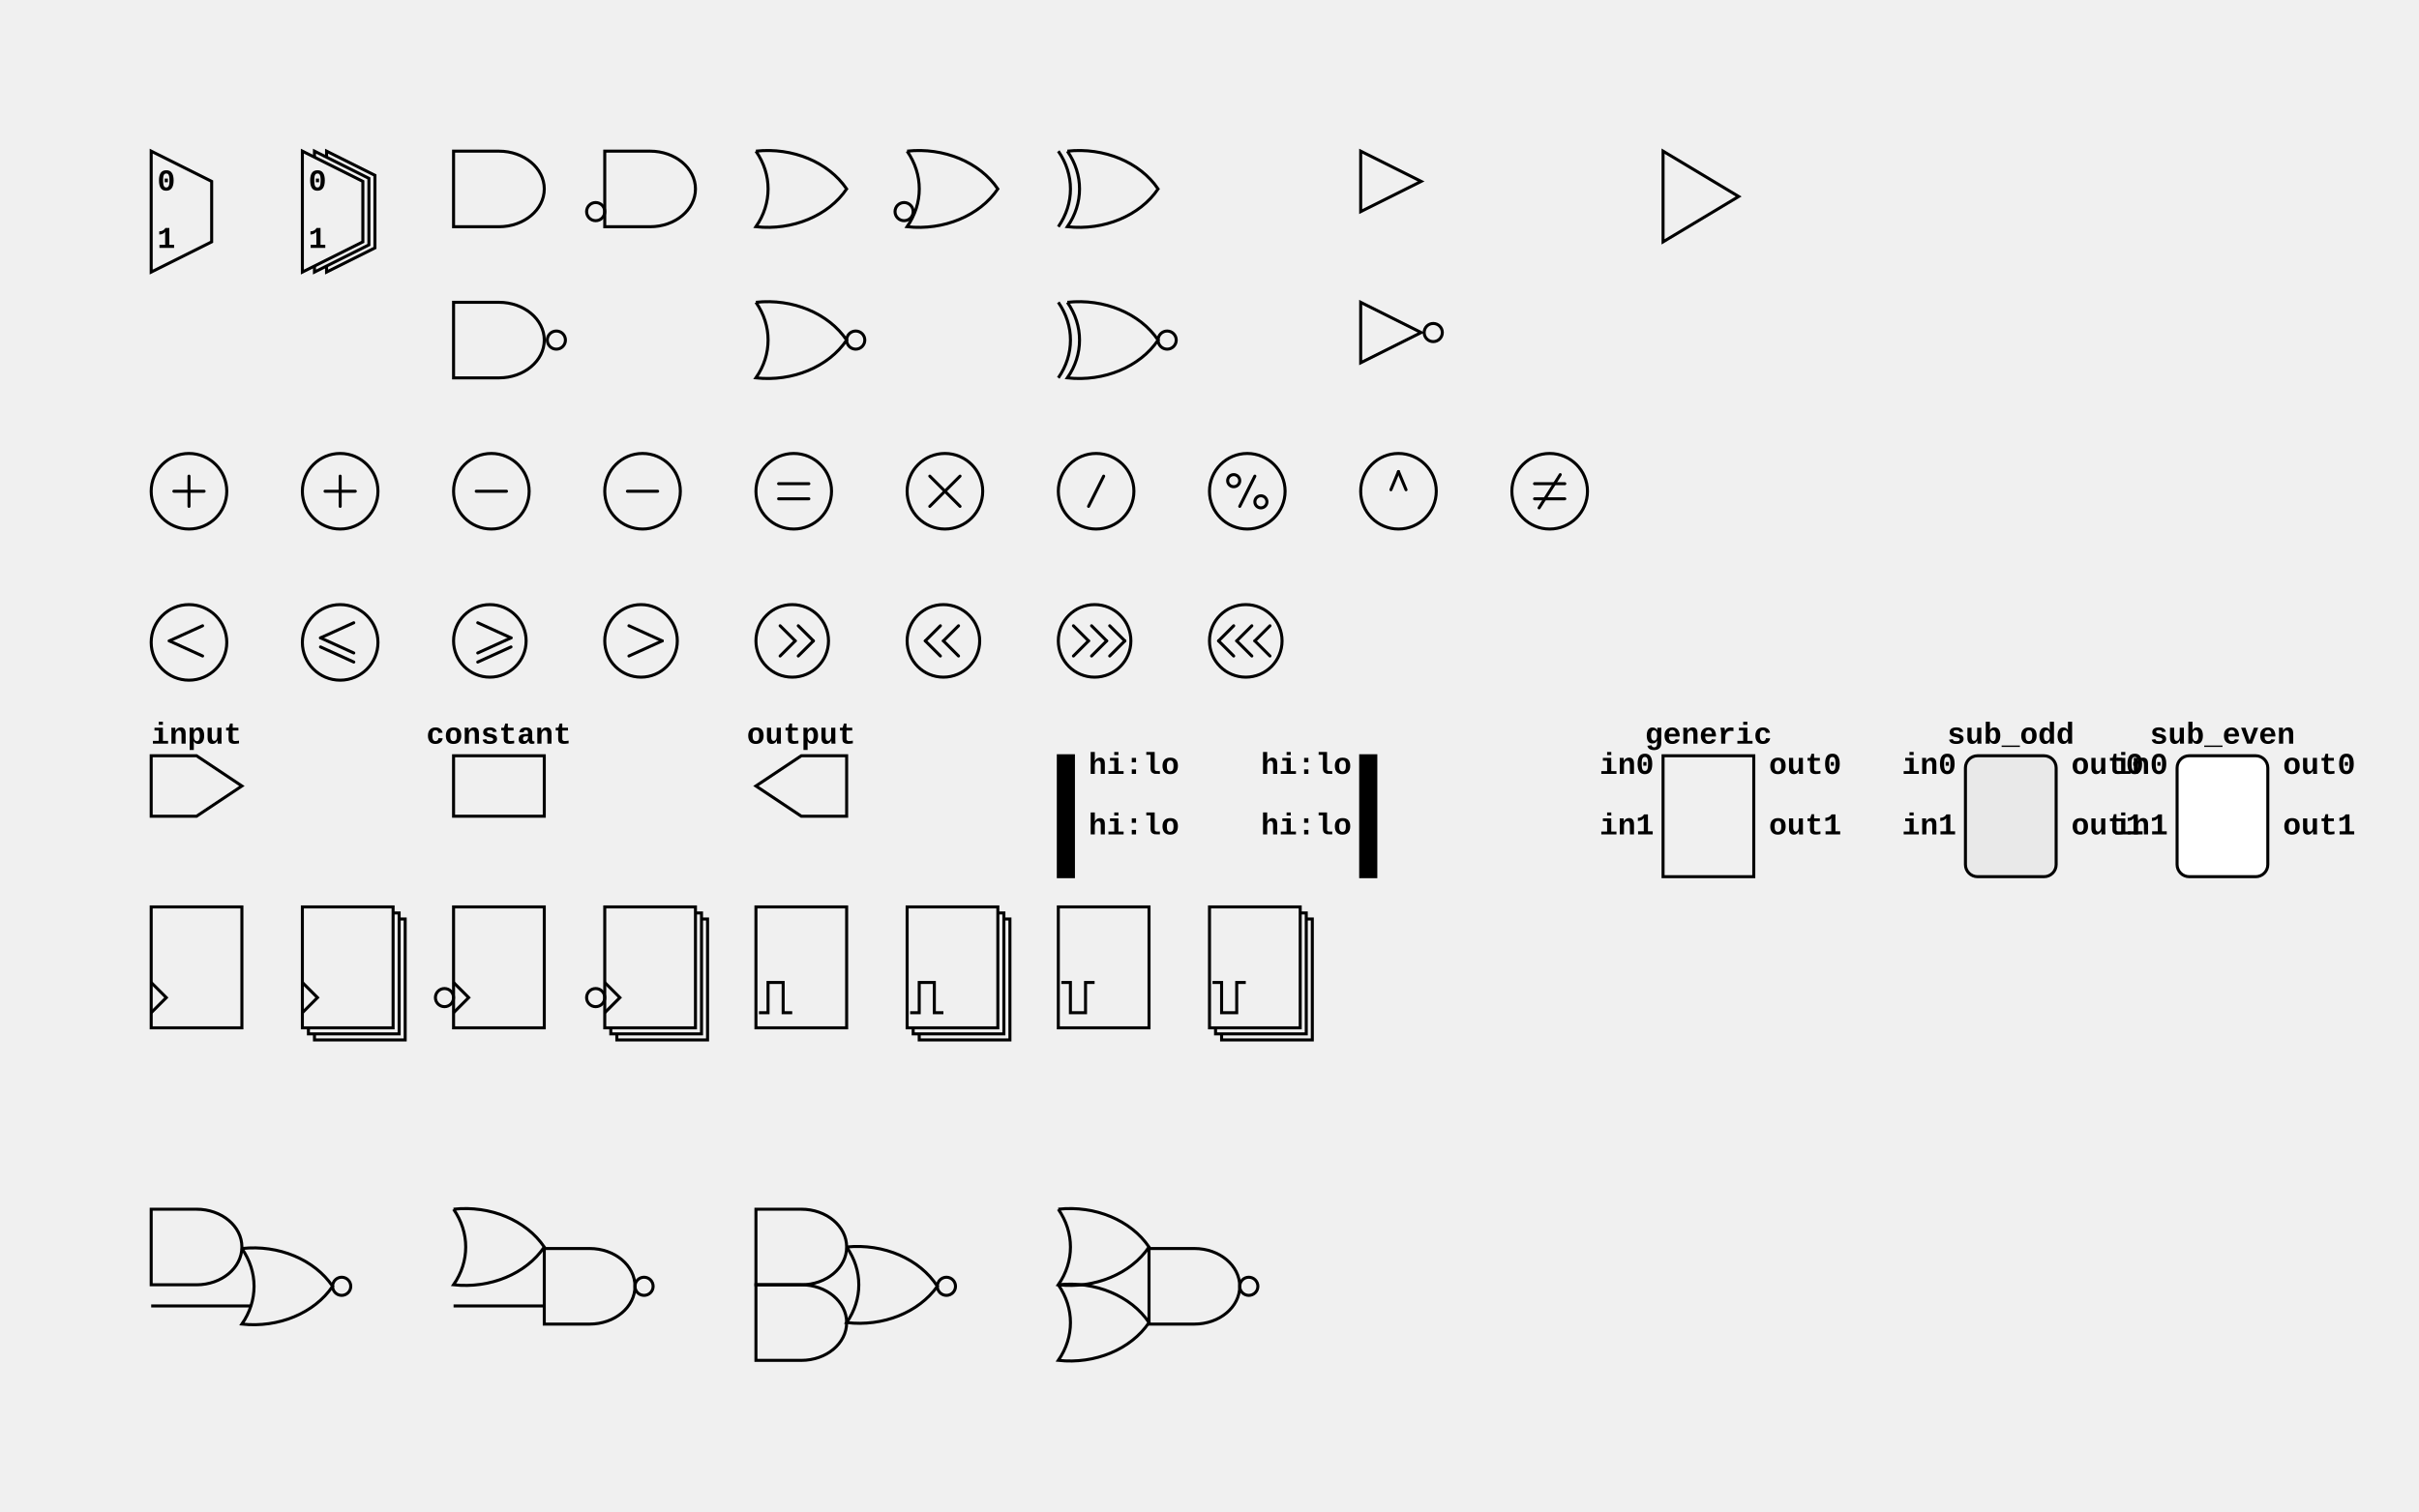
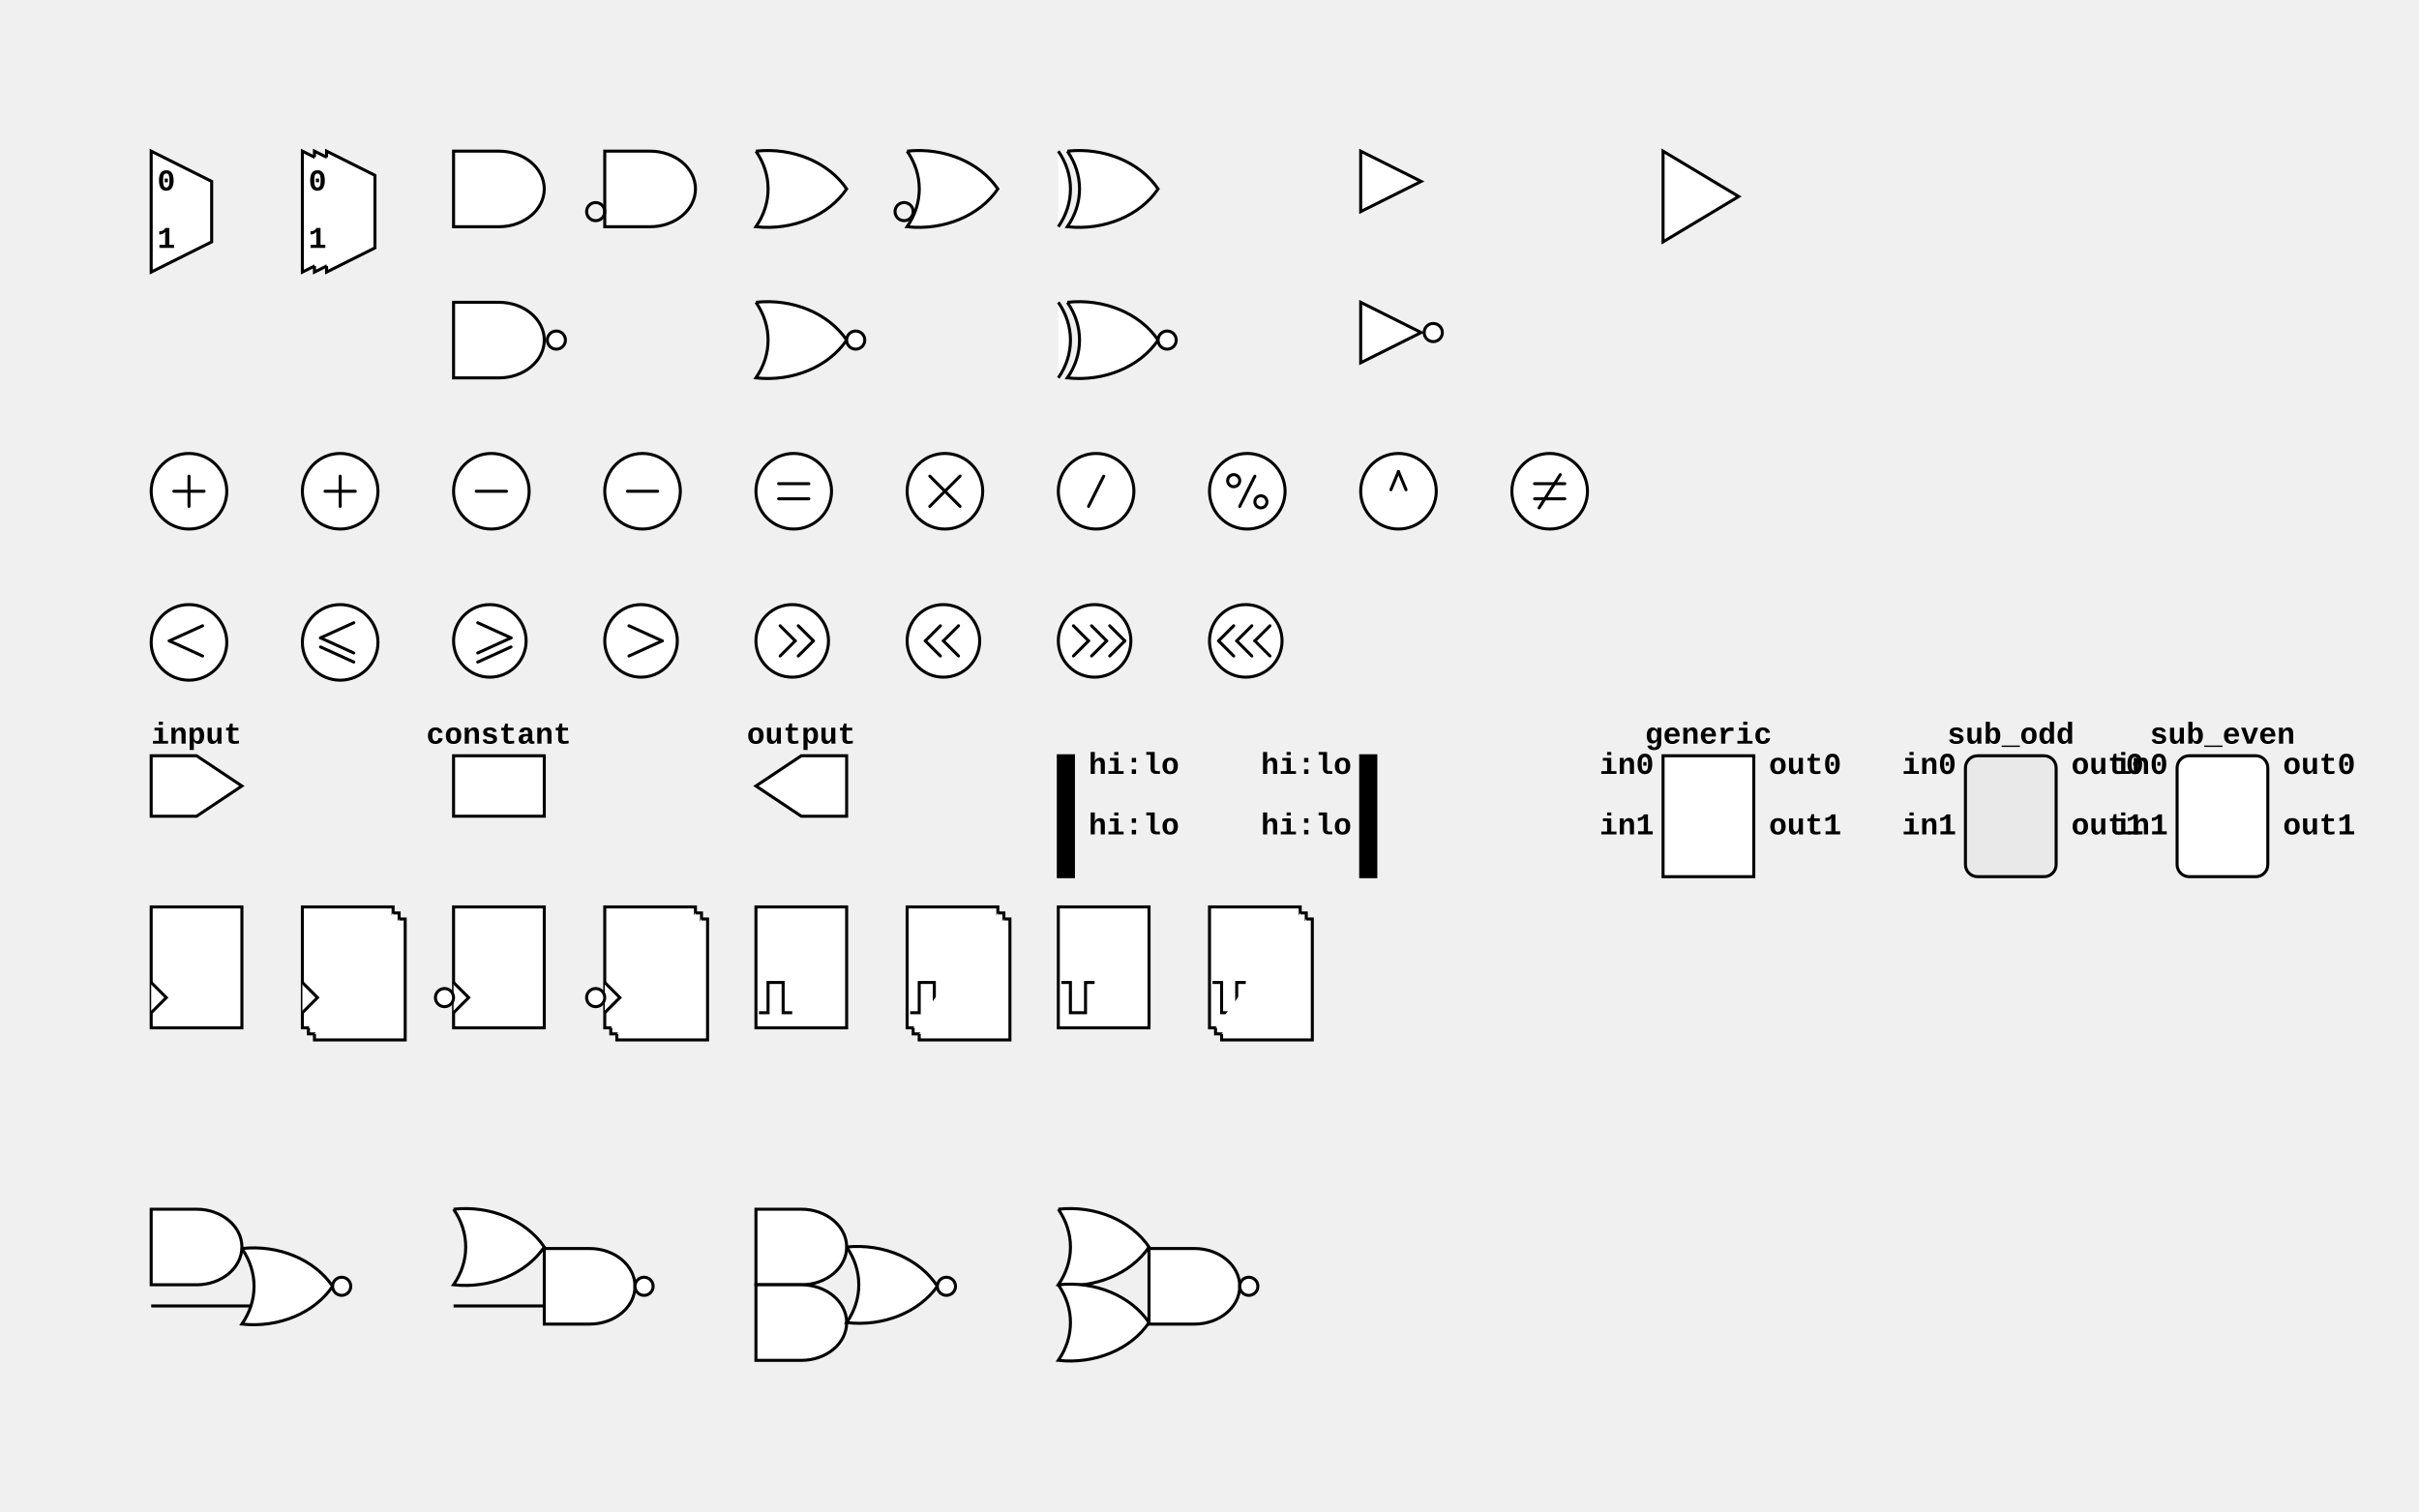
<svg xmlns="http://www.w3.org/2000/svg" xmlns:ns1="https://github.com/nturley/netlistsvg" width="800" height="500">
  <ns1:properties>
    <ns1:layoutEngine org.eclipse.elk.layered.spacing.nodeNodeBetweenLayers="35" org.eclipse.elk.spacing.nodeNode="35" org.eclipse.elk.layered.layering.strategy="LONGEST_PATH" />
    <ns1:low_priority_alias val="$dff" />
  </ns1:properties>
  <style>
svg {
  stroke:#000;
  fill:none;
}
text {
  fill:#000;
  stroke:none;
  font-size:10px;
  font-weight: bold;
  font-family: "Courier New", monospace;
}
line {
    stroke-linecap: round;
}
.nodelabel {
  text-anchor: middle;
}
.inputPortLabel {
  text-anchor: end;
}
.splitjoinBody {
  fill:#000;
}
</style>
  <g ns1:type="mux" transform="translate(50, 50)" ns1:width="20" ns1:height="40">
    <ns1:alias val="$pmux" />
    <ns1:alias val="$mux" />
    <ns1:alias val="$_MUX_" />
-     <path d="M0,0 L20,10 L20,30 L0,40 Z" class="$cell_id" />
+     <path d="M0,0 L20,10 L20,30 L0,40 Z" fill="#ffffff" class="$cell_id" />
    <text x="5" y="32" class="nodelabel $cell_id" ns1:attribute="">1</text>
    <text x="5" y="13" class="nodelabel $cell_id" ns1:attribute="">0</text>
    <g ns1:x="0" ns1:y="10" ns1:pid="A" />
    <g ns1:x="0" ns1:y="30" ns1:pid="B" />
    <g ns1:x="10" ns1:y="35" ns1:pid="S" />
    <g ns1:x="20" ns1:y="20" ns1:pid="Y" />
  </g>
  <g ns1:type="mux-bus" transform="translate(100, 50)" ns1:width="24" ns1:height="40">
    <ns1:alias val="$pmux-bus" />
    <ns1:alias val="$mux-bus" />
    <ns1:alias val="$_MUX_-bus" />
-     <path d="M0,0 L20,10 L20,30 L0,40 Z" class="$cell_id" />
-     <path d="M4,2 L4,0 L22,9 L22,31 L4,40 L4,38" class="$cell_id" />
-     <path d="M8,2 L8,0 L24,8 L24,32 L8,40 L8,38" class="$cell_id" />
+     <path d="M0,0 L20,10 L20,30 L0,40 Z" fill="#ffffff" class="$cell_id" />
+     <path d="M4,2 L4,0 L22,9 L22,31 L4,40 L4,38" fill="#ffffff" class="$cell_id" />
+     <path d="M8,2 L8,0 L24,8 L24,32 L8,40 L8,38" fill="#ffffff" class="$cell_id" />
    <text x="5" y="32" class="nodelabel $cell_id" ns1:attribute="">1</text>
    <text x="5" y="13" class="nodelabel $cell_id" ns1:attribute="">0</text>
    <g ns1:x="-1" ns1:y="10" ns1:pid="A" />
    <g ns1:x="-1" ns1:y="30" ns1:pid="B" />
    <g ns1:x="12" ns1:y="38" ns1:pid="S" />
    <g ns1:x="24.5" ns1:y="20" ns1:pid="Y" />
  </g>
  <g ns1:type="and" transform="translate(150,50)" ns1:width="30" ns1:height="25">
    <ns1:alias val="$and" />
    <ns1:alias val="$logic_and" />
    <ns1:alias val="$_AND_" />
    <ns1:alias val="$reduce_and" />
-     <path d="M0,0 L0,25 L15,25 A15 12.5 0 0 0 15,0 Z" class="$cell_id" />
+     <path d="M0,0 L0,25 L15,25 A15 12.5 0 0 0 15,0 Z" fill="#ffffff" class="$cell_id" />
    <g ns1:x="0" ns1:y="5" ns1:pid="A" />
    <g ns1:x="0" ns1:y="20" ns1:pid="B" />
    <g ns1:x="30" ns1:y="12.5" ns1:pid="Y" />
  </g>
  <g ns1:type="nand" transform="translate(150,100)" ns1:width="30" ns1:height="25">
    <ns1:alias val="$nand" />
    <ns1:alias val="$logic_nand" />
    <ns1:alias val="$_NAND_" />
-     <path d="M0,0 L0,25 L15,25 A15 12.5 0 0 0 15,0 Z" class="$cell_id" />
-     <circle cx="34" cy="12.5" r="3" class="$cell_id" />
+     <path d="M0,0 L0,25 L15,25 A15 12.5 0 0 0 15,0 Z" fill="#ffffff" class="$cell_id" />
+     <circle cx="34" cy="12.5" r="3" fill="#ffffff" class="$cell_id" />
    <g ns1:x="0" ns1:y="5" ns1:pid="A" />
    <g ns1:x="0" ns1:y="20" ns1:pid="B" />
    <g ns1:x="36" ns1:y="12.5" ns1:pid="Y" />
  </g>
  <g ns1:type="andnot" transform="translate(200,50)" ns1:width="30" ns1:height="25">
    <ns1:alias val="$_ANDNOT_" />
-     <path d="M0,0 L0,25 L15,25 A15 12.5 0 0 0 15,0 Z" class="$cell_id" />
+     <path d="M0,0 L0,25 L15,25 A15 12.5 0 0 0 15,0 Z" fill="#ffffff" class="$cell_id" />
    <circle cx="-3" cy="20" r="3" />
    <g ns1:x="0" ns1:y="5" ns1:pid="A" />
    <g ns1:x="-6" ns1:y="20" ns1:pid="B" />
    <g ns1:x="30" ns1:y="12.5" ns1:pid="Y" />
  </g>
  <g ns1:type="or" transform="translate(250,50)" ns1:width="30" ns1:height="25">
    <ns1:alias val="$or" />
    <ns1:alias val="$logic_or" />
    <ns1:alias val="$_OR_" />
    <ns1:alias val="$reduce_or" />
    <ns1:alias val="$reduce_bool" />
-     <path d="M0,0 A30 25 0 0 1 0,25 A30 25 0 0 0 30,12.5 A30 25 0 0 0 0,0" class="$cell_id" />
+     <path d="M0,0 A30 25 0 0 1 0,25 A30 25 0 0 0 30,12.5 A30 25 0 0 0 0,0" fill="#ffffff" class="$cell_id" />
    <g ns1:x="2" ns1:y="5" ns1:pid="A" />
    <g ns1:x="2" ns1:y="20" ns1:pid="B" />
    <g ns1:x="30" ns1:y="12.5" ns1:pid="Y" />
  </g>
  <g ns1:type="reduce_nor" transform="translate(250, 100)" ns1:width="33" ns1:height="25">
    <ns1:alias val="$nor" />
    <ns1:alias val="$reduce_nor" />
    <ns1:alias val="$_NOR_" />
    <ns1:alias val="$_ORNOT_" />
-     <path d="M0,0 A30 25 0 0 1 0,25 A30 25 0 0 0 30,12.5 A30 25 0 0 0 0,0" class="$cell_id" />
-     <circle cx="33" cy="12.5" r="3" class="$cell_id" />
+     <path d="M0,0 A30 25 0 0 1 0,25 A30 25 0 0 0 30,12.5 A30 25 0 0 0 0,0" fill="#ffffff" class="$cell_id" />
+     <circle cx="33" cy="12.5" r="3" fill="#ffffff" class="$cell_id" />
    <g ns1:x="2" ns1:y="5" ns1:pid="A" />
    <g ns1:x="2" ns1:y="20" ns1:pid="B" />
    <g ns1:x="36" ns1:y="12.5" ns1:pid="Y" />
  </g>
  <g ns1:type="ornot" transform="translate(300,50)" ns1:width="30" ns1:height="25">
    <ns1:alias val="$_ORNOT_" />
-     <path d="M0,0 A30 25 0 0 1 0,25 A30 25 0 0 0 30,12.5 A30 25 0 0 0 0,0" class="$cell_id" />
+     <path d="M0,0 A30 25 0 0 1 0,25 A30 25 0 0 0 30,12.5 A30 25 0 0 0 0,0" fill="#ffffff" class="$cell_id" />
    <circle cx="-1" cy="20" r="3" />
    <g ns1:x="2" ns1:y="5" ns1:pid="A" />
    <g ns1:x="-4" ns1:y="20" ns1:pid="B" />
    <g ns1:x="30" ns1:y="12.5" ns1:pid="Y" />
  </g>
  <g ns1:type="reduce_xor" transform="translate(350, 50)" ns1:width="33" ns1:height="25">
    <ns1:alias val="$xor" />
    <ns1:alias val="$reduce_xor" />
    <ns1:alias val="$_XOR_" />
-     <path d="M3,0 A30 25 0 0 1 3,25 A30 25 0 0 0 33,12.5 A30 25 0 0 0 3,0" class="$cell_id" />
-     <path d="M0,0 A30 25 0 0 1 0,25" class="$cell_id" />
+     <path d="M3,0 A30 25 0 0 1 3,25 A30 25 0 0 0 33,12.5 A30 25 0 0 0 3,0" fill="#ffffff" class="$cell_id" />
+     <path d="M0,0 A30 25 0 0 1 0,25" fill="#ffffff" class="$cell_id" />
    <g ns1:x="2" ns1:y="5" ns1:pid="A" />
    <g ns1:x="2" ns1:y="20" ns1:pid="B" />
    <g ns1:x="33" ns1:y="12.5" ns1:pid="Y" />
  </g>
  <g ns1:type="reduce_nxor" transform="translate(350, 100)" ns1:width="33" ns1:height="25">
    <ns1:alias val="$xnor" />
    <ns1:alias val="$reduce_xnor" />
    <ns1:alias val="$_XNOR_" />
-     <path d="M3,0 A30 25 0 0 1 3,25 A30 25 0 0 0 33,12.5 A30 25 0 0 0 3,0" class="$cell_id" />
-     <path d="M0,0 A30 25 0 0 1 0,25" class="$cell_id" />
-     <circle cx="36" cy="12.5" r="3" class="$cell_id" />
+     <path d="M3,0 A30 25 0 0 1 3,25 A30 25 0 0 0 33,12.5 A30 25 0 0 0 3,0" fill="#ffffff" class="$cell_id" />
+     <path d="M0,0 A30 25 0 0 1 0,25" fill="#ffffff" class="$cell_id" />
+     <circle cx="36" cy="12.5" r="3" fill="#ffffff" class="$cell_id" />
    <g ns1:x="2" ns1:y="5" ns1:pid="A" />
    <g ns1:x="2" ns1:y="20" ns1:pid="B" />
    <g ns1:x="38" ns1:y="12.5" ns1:pid="Y" />
  </g>
  <g ns1:type="tribuf" transform="translate(550, 50)" ns1:width="15" ns1:height="30">
    <ns1:alias val="$tribuf" />
    <ns1:alias val="$_TRIBUF_" />
    <ns1:alias val="tribuf-bus" />
    <ns1:alias val="$tribuf-bus" />
    <ns1:alias val="$_TRIBUF_-bus" />
-     <path d="M0,0 L25,15 L0,30 Z" class="$cell_id" />
+     <path d="M0,0 L25,15 L0,30 Z" fill="#ffffff" class="$cell_id" />
    <g ns1:x="0" ns1:y="15" ns1:pid="A" />
    <g ns1:x="11" ns1:y="6" ns1:pid="EN" />
    <g ns1:x="25" ns1:y="15" ns1:pid="Y" />
  </g>
  <g ns1:type="not" transform="translate(450,100)" ns1:width="30" ns1:height="20">
    <ns1:alias val="$_NOT_" />
    <ns1:alias val="$not" />
    <ns1:alias val="$logic_not" />
-     <path d="M0,0 L0,20 L20,10 Z" class="$cell_id" />
-     <circle cx="24" cy="10" r="3" class="$cell_id" />
+     <path d="M0,0 L0,20 L20,10 Z" fill="#ffffff" class="$cell_id" />
+     <circle cx="24" cy="10" r="3" fill="#ffffff" class="$cell_id" />
    <g ns1:x="-1" ns1:y="10" ns1:pid="A" />
    <g ns1:x="27" ns1:y="10" ns1:pid="Y" />
  </g>
  <g ns1:type="buf" transform="translate(450,50)" ns1:width="30" ns1:height="20">
    <ns1:alias val="$_BUF_" />
-     <path d="M0,0 L0,20 L20,10 Z" class="$cell_id" />
+     <path d="M0,0 L0,20 L20,10 Z" fill="#ffffff" class="$cell_id" />
    <g ns1:x="0" ns1:y="10" ns1:pid="A" />
    <g ns1:x="20" ns1:y="10" ns1:pid="Y" />
  </g>
  <g ns1:type="add" transform="translate(50, 150)" ns1:width="25" ns1:height="25">
    <ns1:alias val="$add" />
-     <circle r="12.5" cx="12.5" cy="12.5" class="$cell_id" />
-     <line x1="7.5" x2="17.5" y1="12.5" y2="12.5" class="$cell_id" />
-     <line x1="12.5" x2="12.5" y1="7.5" y2="17.5" class="$cell_id" />
+     <circle r="12.5" cx="12.5" cy="12.5" fill="#ffffff" class="$cell_id" />
+     <line x1="7.5" x2="17.5" y1="12.5" y2="12.5" fill="#ffffff" class="$cell_id" />
+     <line x1="12.5" x2="12.5" y1="7.5" y2="17.5" fill="#ffffff" class="$cell_id" />
    <g ns1:x="2" ns1:y="5" ns1:pid="A" />
    <g ns1:x="2" ns1:y="20" ns1:pid="B" />
    <g ns1:x="26" ns1:y="12.5" ns1:pid="Y" />
  </g>
  <g ns1:type="pos" transform="translate(100, 150)" ns1:width="25" ns1:height="25">
    <ns1:alias val="$pos" />
-     <circle r="12.5" cx="12.5" cy="12.5" class="$cell_id" />
-     <line x1="7.5" x2="17.5" y1="12.5" y2="12.5" class="$cell_id" />
-     <line x1="12.5" x2="12.5" y1="7.5" y2="17.5" class="$cell_id" />
+     <circle r="12.5" cx="12.5" cy="12.5" fill="#ffffff" class="$cell_id" />
+     <line x1="7.5" x2="17.5" y1="12.5" y2="12.5" fill="#ffffff" class="$cell_id" />
+     <line x1="12.5" x2="12.5" y1="7.5" y2="17.5" fill="#ffffff" class="$cell_id" />
    <g ns1:x="-1" ns1:y="12.5" ns1:pid="A" />
    <g ns1:x="26" ns1:y="12.5" ns1:pid="Y" />
  </g>
  <g ns1:type="sub" transform="translate(150,150)" ns1:width="25" ns1:height="25">
    <ns1:alias val="$sub" />
-     <circle r="12.5" cx="12.5" cy="12.5" class="$cell_id" />
-     <line x1="7.5" x2="17.5" y1="12.5" y2="12.5" class="$cell_id" />
+     <circle r="12.5" cx="12.5" cy="12.5" fill="#ffffff" class="$cell_id" />
+     <line x1="7.5" x2="17.5" y1="12.5" y2="12.5" fill="#ffffff" class="$cell_id" />
    <g ns1:x="2" ns1:y="5" ns1:pid="A" />
    <g ns1:x="2" ns1:y="20" ns1:pid="B" />
    <g ns1:x="25" ns1:y="12.5" ns1:pid="Y" />
  </g>
  <g ns1:type="neg" transform="translate(200,150)" ns1:width="25" ns1:height="25">
    <ns1:alias val="$neg" />
-     <circle r="12.5" cx="12.5" cy="12.5" class="$cell_id" />
-     <line x1="7.5" x2="17.5" y1="12.5" y2="12.5" class="$cell_id" />
+     <circle r="12.5" cx="12.5" cy="12.5" fill="#ffffff" class="$cell_id" />
+     <line x1="7.5" x2="17.5" y1="12.5" y2="12.5" fill="#ffffff" class="$cell_id" />
    <g ns1:x="0" ns1:y="12.5" ns1:pid="A" />
    <g ns1:x="25" ns1:y="12.5" ns1:pid="Y" />
  </g>
  <g ns1:type="eq" transform="translate(250,150)" ns1:width="25" ns1:height="25">
    <ns1:alias val="$eq" />
    <ns1:alias val="$eqx" />
-     <circle r="12.5" cx="12.5" cy="12.5" class="$cell_id" />
-     <line x1="7.5" x2="17.5" y1="10" y2="10" class="$cell_id" />
-     <line x1="7.5" x2="17.5" y1="15" y2="15" class="$cell_id" />
+     <circle r="12.5" cx="12.5" cy="12.5" fill="#ffffff" class="$cell_id" />
+     <line x1="7.5" x2="17.5" y1="10" y2="10" fill="#ffffff" class="$cell_id" />
+     <line x1="7.5" x2="17.5" y1="15" y2="15" fill="#ffffff" class="$cell_id" />
    <g ns1:x="2" ns1:y="5" ns1:pid="A" />
    <g ns1:x="2" ns1:y="20" ns1:pid="B" />
    <g ns1:x="25" ns1:y="12.5" ns1:pid="Y" />
  </g>
  <g ns1:type="mul" transform="translate(300, 150)" ns1:width="25" ns1:height="25">
    <ns1:alias val="$mul" />
-     <circle r="12.5" cx="12.5" cy="12.5" class="$cell_id" />
-     <line x1="7.5" x2="17.5" y1="7.5" y2="17.5" class="$cell_id" />
-     <line x1="17.5" x2="7.5" y1="7.5" y2="17.5" class="$cell_id" />
+     <circle r="12.5" cx="12.5" cy="12.5" fill="#ffffff" class="$cell_id" />
+     <line x1="7.5" x2="17.5" y1="7.5" y2="17.5" fill="#ffffff" class="$cell_id" />
+     <line x1="17.5" x2="7.5" y1="7.5" y2="17.5" fill="#ffffff" class="$cell_id" />
    <g ns1:x="2" ns1:y="5" ns1:pid="A" />
    <g ns1:x="2" ns1:y="20" ns1:pid="B" />
    <g ns1:x="26" ns1:y="12.5" ns1:pid="Y" />
  </g>
  <g ns1:type="div" transform="translate(350, 150)" ns1:width="25" ns1:height="25">
    <ns1:alias val="$div" />
-     <circle r="12.5" cx="12.5" cy="12.5" class="$cell_id" />
-     <line x1="15" x2="10" y1="7.5" y2="17.5" class="$cell_id" />
+     <circle r="12.5" cx="12.5" cy="12.5" fill="#ffffff" class="$cell_id" />
+     <line x1="15" x2="10" y1="7.5" y2="17.5" fill="#ffffff" class="$cell_id" />
    <g ns1:x="2" ns1:y="5" ns1:pid="A" />
    <g ns1:x="2" ns1:y="20" ns1:pid="B" />
    <g ns1:x="26" ns1:y="12.5" ns1:pid="Y" />
  </g>
  <g ns1:type="mod" transform="translate(400, 150)" ns1:width="25" ns1:height="25">
    <ns1:alias val="$mod" />
-     <circle r="12.5" cx="12.5" cy="12.5" class="$cell_id" />
-     <line x1="15" x2="10" y1="7.5" y2="17.5" class="$cell_id" />
-     <circle r="2" cx="8" cy="9" class="$cell_id" />
-     <circle r="2" cx="17" cy="16" class="$cell_id" />
+     <circle r="12.5" cx="12.5" cy="12.5" fill="#ffffff" class="$cell_id" />
+     <line x1="15" x2="10" y1="7.5" y2="17.5" fill="#ffffff" class="$cell_id" />
+     <circle r="2" cx="8" cy="9" fill="#ffffff" class="$cell_id" />
+     <circle r="2" cx="17" cy="16" fill="#ffffff" class="$cell_id" />
    <g ns1:x="2" ns1:y="5" ns1:pid="A" />
    <g ns1:x="2" ns1:y="20" ns1:pid="B" />
    <g ns1:x="26" ns1:y="12.5" ns1:pid="Y" />
  </g>
  <g ns1:type="pow" transform="translate(450, 150)" ns1:width="25" ns1:height="25">
    <ns1:alias val="$pow" />
-     <circle r="12.5" cx="12.5" cy="12.5" class="$cell_id" />
-     <line x1="10" x2="12.5" y1="12" y2="6" class="$cell_id" />
-     <line x1="15" x2="12.5" y1="12" y2="6" class="$cell_id" />
+     <circle r="12.5" cx="12.5" cy="12.5" fill="#ffffff" class="$cell_id" />
+     <line x1="10" x2="12.5" y1="12" y2="6" fill="#ffffff" class="$cell_id" />
+     <line x1="15" x2="12.5" y1="12" y2="6" fill="#ffffff" class="$cell_id" />
    <g ns1:x="2" ns1:y="5" ns1:pid="A" />
    <g ns1:x="2" ns1:y="20" ns1:pid="B" />
    <g ns1:x="26" ns1:y="12.5" ns1:pid="Y" />
  </g>
  <g ns1:type="ne" transform="translate(500,150)" ns1:width="25" ns1:height="25">
    <ns1:alias val="$ne" />
    <ns1:alias val="$nex" />
-     <circle r="12.5" cx="12.5" cy="12.5" class="$cell_id" />
-     <line x1="7.5" x2="17.5" y1="10" y2="10" class="$cell_id" />
-     <line x1="7.5" x2="17.5" y1="15" y2="15" class="$cell_id" />
-     <line x1="9" x2="16" y1="18" y2="7" class="$cell_id" />
+     <circle r="12.5" cx="12.5" cy="12.5" fill="#ffffff" class="$cell_id" />
+     <line x1="7.5" x2="17.5" y1="10" y2="10" fill="#ffffff" class="$cell_id" />
+     <line x1="7.5" x2="17.5" y1="15" y2="15" fill="#ffffff" class="$cell_id" />
+     <line x1="9" x2="16" y1="18" y2="7" fill="#ffffff" class="$cell_id" />
    <g ns1:x="2" ns1:y="5" ns1:pid="A" />
    <g ns1:x="2" ns1:y="20" ns1:pid="B" />
    <g ns1:x="25" ns1:y="12.5" ns1:pid="Y" />
  </g>
  <g ns1:type="lt" transform="translate(50,200)" ns1:width="25" ns1:height="25">
    <ns1:alias val="$lt" />
-     <circle r="12.5" cx="12.5" cy="12.5" class="$cell_id" />
-     <line x1="6" x2="17" y1="12" y2="7" class="$cell_id" />
-     <line x1="6" x2="17" y1="12" y2="17" class="$cell_id" />
+     <circle r="12.5" cx="12.5" cy="12.5" fill="#ffffff" class="$cell_id" />
+     <line x1="6" x2="17" y1="12" y2="7" fill="#ffffff" class="$cell_id" />
+     <line x1="6" x2="17" y1="12" y2="17" fill="#ffffff" class="$cell_id" />
    <g ns1:x="2" ns1:y="5" ns1:pid="A" />
    <g ns1:x="2" ns1:y="20" ns1:pid="B" />
    <g ns1:x="25" ns1:y="12.5" ns1:pid="Y" />
  </g>
  <g ns1:type="le" transform="translate(100,200)" ns1:width="25" ns1:height="25">
    <ns1:alias val="$le" />
-     <circle r="12.5" cx="12.5" cy="12.5" class="$cell_id" />
-     <line x1="6" x2="17" y1="11" y2="6" class="$cell_id" />
-     <line x1="6" x2="17" y1="11" y2="16" class="$cell_id" />
-     <line x1="6" x2="17" y1="14" y2="19" class="$cell_id" />
+     <circle r="12.5" cx="12.5" cy="12.5" fill="#ffffff" class="$cell_id" />
+     <line x1="6" x2="17" y1="11" y2="6" fill="#ffffff" class="$cell_id" />
+     <line x1="6" x2="17" y1="11" y2="16" fill="#ffffff" class="$cell_id" />
+     <line x1="6" x2="17" y1="14" y2="19" fill="#ffffff" class="$cell_id" />
    <g ns1:x="2" ns1:y="5" ns1:pid="A" />
    <g ns1:x="2" ns1:y="20" ns1:pid="B" />
    <g ns1:x="25" ns1:y="12.5" ns1:pid="Y" />
  </g>
  <g ns1:type="ge" transform="translate(150,200)" ns1:width="25" ns1:height="25">
    <ns1:alias val="$ge" />
-     <circle r="12" cx="12" cy="12" class="$cell_id" />
-     <line x1="8" x2="19" y1="6" y2="11" class="$cell_id" />
-     <line x1="8" x2="19" y1="16" y2="11" class="$cell_id" />
-     <line x1="8" x2="19" y1="19" y2="14" class="$cell_id" />
+     <circle r="12" cx="12" cy="12" fill="#ffffff" class="$cell_id" />
+     <line x1="8" x2="19" y1="6" y2="11" fill="#ffffff" class="$cell_id" />
+     <line x1="8" x2="19" y1="16" y2="11" fill="#ffffff" class="$cell_id" />
+     <line x1="8" x2="19" y1="19" y2="14" fill="#ffffff" class="$cell_id" />
    <g ns1:x="2" ns1:y="5" ns1:pid="A" />
    <g ns1:x="2" ns1:y="20" ns1:pid="B" />
    <g ns1:x="25" ns1:y="12.5" ns1:pid="Y" />
  </g>
  <g ns1:type="gt" transform="translate(200,200)" ns1:width="25" ns1:height="25">
    <ns1:alias val="$gt" />
-     <circle r="12" cx="12" cy="12" class="$cell_id" />
-     <line x1="8" x2="19" y1="7" y2="12" class="$cell_id" />
-     <line x1="8" x2="19" y1="17" y2="12" class="$cell_id" />
+     <circle r="12" cx="12" cy="12" fill="#ffffff" class="$cell_id" />
+     <line x1="8" x2="19" y1="7" y2="12" fill="#ffffff" class="$cell_id" />
+     <line x1="8" x2="19" y1="17" y2="12" fill="#ffffff" class="$cell_id" />
    <g ns1:x="2" ns1:y="5" ns1:pid="A" />
    <g ns1:x="2" ns1:y="20" ns1:pid="B" />
    <g ns1:x="25" ns1:y="12.5" ns1:pid="Y" />
  </g>
  <g ns1:type="shr" transform="translate(250,200)" ns1:width="25" ns1:height="25">
    <ns1:alias val="$shr" />
-     <circle r="12" cx="12" cy="12" class="$cell_id" />
-     <line x1="8" x2="13" y1="7" y2="12" class="$cell_id" />
-     <line x1="8" x2="13" y1="17" y2="12" class="$cell_id" />
-     <line x1="14" x2="19" y1="7" y2="12" class="$cell_id" />
-     <line x1="14" x2="19" y1="17" y2="12" class="$cell_id" />
+     <circle r="12" cx="12" cy="12" fill="#ffffff" class="$cell_id" />
+     <line x1="8" x2="13" y1="7" y2="12" fill="#ffffff" class="$cell_id" />
+     <line x1="8" x2="13" y1="17" y2="12" fill="#ffffff" class="$cell_id" />
+     <line x1="14" x2="19" y1="7" y2="12" fill="#ffffff" class="$cell_id" />
+     <line x1="14" x2="19" y1="17" y2="12" fill="#ffffff" class="$cell_id" />
    <g ns1:x="2" ns1:y="5" ns1:pid="A" />
    <g ns1:x="2" ns1:y="20" ns1:pid="B" />
    <g ns1:x="25" ns1:y="12.5" ns1:pid="Y" />
  </g>
  <g ns1:type="shl" transform="translate(300,200)" ns1:width="25" ns1:height="25">
    <ns1:alias val="$shl" />
-     <circle r="12" cx="12" cy="12" class="$cell_id" />
-     <line x1="6" x2="11" y1="12" y2="7" class="$cell_id" />
-     <line x1="6" x2="11" y1="12" y2="17" class="$cell_id" />
-     <line x1="12" x2="17" y1="12" y2="7" class="$cell_id" />
-     <line x1="12" x2="17" y1="12" y2="17" class="$cell_id" />
+     <circle r="12" cx="12" cy="12" fill="#ffffff" class="$cell_id" />
+     <line x1="6" x2="11" y1="12" y2="7" fill="#ffffff" class="$cell_id" />
+     <line x1="6" x2="11" y1="12" y2="17" fill="#ffffff" class="$cell_id" />
+     <line x1="12" x2="17" y1="12" y2="7" fill="#ffffff" class="$cell_id" />
+     <line x1="12" x2="17" y1="12" y2="17" fill="#ffffff" class="$cell_id" />
    <g ns1:x="2" ns1:y="5" ns1:pid="A" />
    <g ns1:x="2" ns1:y="20" ns1:pid="B" />
    <g ns1:x="25" ns1:y="12.5" ns1:pid="Y" />
  </g>
  <g ns1:type="sshr" transform="translate(350,200)" ns1:width="25" ns1:height="25">
    <ns1:alias val="$sshr" />
-     <circle r="12" cx="12" cy="12" class="$cell_id" />
-     <line x1="5" x2="10" y1="7" y2="12" class="$cell_id" />
-     <line x1="5" x2="10" y1="17" y2="12" class="$cell_id" />
-     <line x1="11" x2="16" y1="7" y2="12" class="$cell_id" />
-     <line x1="11" x2="16" y1="17" y2="12" class="$cell_id" />
-     <line x1="17" x2="22" y1="7" y2="12" class="$cell_id" />
-     <line x1="17" x2="22" y1="17" y2="12" class="$cell_id" />
+     <circle r="12" cx="12" cy="12" fill="#ffffff" class="$cell_id" />
+     <line x1="5" x2="10" y1="7" y2="12" fill="#ffffff" class="$cell_id" />
+     <line x1="5" x2="10" y1="17" y2="12" fill="#ffffff" class="$cell_id" />
+     <line x1="11" x2="16" y1="7" y2="12" fill="#ffffff" class="$cell_id" />
+     <line x1="11" x2="16" y1="17" y2="12" fill="#ffffff" class="$cell_id" />
+     <line x1="17" x2="22" y1="7" y2="12" fill="#ffffff" class="$cell_id" />
+     <line x1="17" x2="22" y1="17" y2="12" fill="#ffffff" class="$cell_id" />
    <g ns1:x="2" ns1:y="5" ns1:pid="A" />
    <g ns1:x="2" ns1:y="20" ns1:pid="B" />
    <g ns1:x="25" ns1:y="12.5" ns1:pid="Y" />
  </g>
  <g ns1:type="sshl" transform="translate(400,200)" ns1:width="25" ns1:height="25">
    <ns1:alias val="$sshl" />
-     <circle r="12" cx="12" cy="12" class="$cell_id" />
-     <line x1="3" x2="8" y1="12" y2="7" class="$cell_id" />
-     <line x1="3" x2="8" y1="12" y2="17" class="$cell_id" />
-     <line x1="9" x2="14" y1="12" y2="7" class="$cell_id" />
-     <line x1="9" x2="14" y1="12" y2="17" class="$cell_id" />
-     <line x1="15" x2="20" y1="12" y2="7" class="$cell_id" />
-     <line x1="15" x2="20" y1="12" y2="17" class="$cell_id" />
+     <circle r="12" cx="12" cy="12" fill="#ffffff" class="$cell_id" />
+     <line x1="3" x2="8" y1="12" y2="7" fill="#ffffff" class="$cell_id" />
+     <line x1="3" x2="8" y1="12" y2="17" fill="#ffffff" class="$cell_id" />
+     <line x1="9" x2="14" y1="12" y2="7" fill="#ffffff" class="$cell_id" />
+     <line x1="9" x2="14" y1="12" y2="17" fill="#ffffff" class="$cell_id" />
+     <line x1="15" x2="20" y1="12" y2="7" fill="#ffffff" class="$cell_id" />
+     <line x1="15" x2="20" y1="12" y2="17" fill="#ffffff" class="$cell_id" />
    <g ns1:x="2" ns1:y="5" ns1:pid="A" />
    <g ns1:x="2" ns1:y="20" ns1:pid="B" />
    <g ns1:x="25" ns1:y="12.5" ns1:pid="Y" />
  </g>
  <g ns1:type="inputExt" transform="translate(50,250)" ns1:width="30" ns1:height="20">
    <text x="15" y="-4" class="nodelabel $cell_id" ns1:attribute="ref">input</text>
    <ns1:alias val="$_inputExt_" />
-     <path d="M0,0 L0,20 L15,20 L30,10 L15,0 Z" class="$cell_id" />
+     <path d="M0,0 L0,20 L15,20 L30,10 L15,0 Z" fill="#ffffff" class="$cell_id" />
    <g ns1:x="30" ns1:y="10" ns1:pid="Y" />
  </g>
  <g ns1:type="constant" transform="translate(150,250)" ns1:width="30" ns1:height="20">
    <text x="15" y="-4" class="nodelabel $cell_id" ns1:attribute="ref">constant</text>
    <ns1:alias val="$_constant_" />
-     <rect width="30" height="20" class="$cell_id" />
+     <rect width="30" height="20" fill="#ffffff" class="$cell_id" />
    <g ns1:x="31" ns1:y="10" ns1:pid="Y" />
  </g>
  <g ns1:type="outputExt" transform="translate(250,250)" ns1:width="30" ns1:height="20">
    <text x="15" y="-4" class="nodelabel $cell_id" ns1:attribute="ref">output</text>
    <ns1:alias val="$_outputExt_" />
-     <path d="M30,0 L30,20 L15,20 L0,10 L15,0 Z" class="$cell_id" />
+     <path d="M30,0 L30,20 L15,20 L0,10 L15,0 Z" fill="#ffffff" class="$cell_id" />
    <g ns1:x="0" ns1:y="10" ns1:pid="A" />
  </g>
  <g ns1:type="split" transform="translate(350,250)" ns1:width="5" ns1:height="40">
    <rect width="5" height="40" class="splitjoinBody" ns1:generic="body" />
    <ns1:alias val="$_split_" />
    <g ns1:x="0" ns1:y="20" ns1:pid="in" />
    <g transform="translate(5, 10)" ns1:x="4" ns1:y="10" ns1:pid="out0">
      <text x="5" y="-4">hi:lo</text>
    </g>
    <g transform="translate(5, 30)" ns1:x="4" ns1:y="30" ns1:pid="out1">
      <text x="5" y="-4">hi:lo</text>
    </g>
  </g>
  <g ns1:type="join" transform="translate(450,250)" ns1:width="4" ns1:height="40">
    <rect width="5" height="40" class="splitjoinBody" ns1:generic="body" />
    <ns1:alias val="$_join_" />
    <g ns1:x="5" ns1:y="20" ns1:pid="out" />
    <g transform="translate(0, 10)" ns1:x="0" ns1:y="10" ns1:pid="in0">
      <text x="-3" y="-4" class="inputPortLabel">hi:lo</text>
    </g>
    <g transform="translate(0, 30)" ns1:x="0" ns1:y="30" ns1:pid="in1">
      <text x="-3" y="-4" class="inputPortLabel">hi:lo</text>
    </g>
  </g>
  <g ns1:type="dff" transform="translate(50,300)" ns1:width="30" ns1:height="40">
    <ns1:alias val="$dff" />
    <ns1:alias val="$_DFF_" />
    <ns1:alias val="$_DFF_P_" />
    <ns1:alias val="$adff" />
    <ns1:alias val="$_DFF_" />
    <ns1:alias val="$_DFF_P_" />
    <ns1:alias val="$sdff" />
    <ns1:alias val="$_DFF_" />
    <ns1:alias val="$_DFF_P_" />
-     <rect width="30" height="40" x="0" y="0" class="$cell_id" />
-     <path d="M0,35 L5,30 L0,25" class="$cell_id" />
+     <rect width="30" height="40" x="0" y="0" fill="#ffffff" class="$cell_id" />
+     <path d="M0,35 L5,30 L0,25" fill="#ffffff" class="$cell_id" />
    <g ns1:x="31" ns1:y="10" ns1:pid="Q" />
    <g ns1:x="-1" ns1:y="30" ns1:pid="CLK" />
    <g ns1:x="-1" ns1:y="30" ns1:pid="C" />
    <g ns1:x="-1" ns1:y="10" ns1:pid="D" />
    <g ns1:x="15" ns1:y="40" ns1:pid="ARST" />
    <g ns1:x="15" ns1:y="40" ns1:pid="SRST" />
  </g>
  <g ns1:type="dff-bus" transform="translate(100,300)" ns1:width="34" ns1:height="44">
    <ns1:alias val="$dff-bus" />
    <ns1:alias val="$_DFF_-bus" />
    <ns1:alias val="$_DFF_P_-bus" />
    <ns1:alias val="adff-bus" />
    <ns1:alias val="$adff-bus" />
    <ns1:alias val="$_DFF_-bus" />
    <ns1:alias val="$_DFF_P_-bus" />
    <ns1:alias val="sdff-bus" />
    <ns1:alias val="$sdff-bus" />
    <ns1:alias val="$_DFF_-bus" />
    <ns1:alias val="$_DFF_P_-bus" />
-     <rect width="30" height="40" x="0" y="0" class="$cell_id" />
-     <path d="M0,35 L5,30 L0,25" class="$cell_id" />
-     <path d="M30,2 L32,2 L32,42 L2,42 L2,40" class="$cell_id" />
-     <path d="M32,4 L34,4 L34,44 L4,44 L4,42" class="$cell_id" />
+     <rect width="30" height="40" x="0" y="0" fill="#ffffff" class="$cell_id" />
+     <path d="M0,35 L5,30 L0,25" fill="#ffffff" class="$cell_id" />
+     <path d="M30,2 L32,2 L32,42 L2,42 L2,40" fill="#ffffff" class="$cell_id" />
+     <path d="M32,4 L34,4 L34,44 L4,44 L4,42" fill="#ffffff" class="$cell_id" />
    <g ns1:x="35" ns1:y="10" ns1:pid="Q" />
    <g ns1:x="-1" ns1:y="30" ns1:pid="CLK" />
    <g ns1:x="-1" ns1:y="30" ns1:pid="C" />
    <g ns1:x="-1" ns1:y="10" ns1:pid="D" />
    <g ns1:x="17" ns1:y="44" ns1:pid="ARST" />
    <g ns1:x="17" ns1:y="44" ns1:pid="SRST" />
  </g>
  <g ns1:type="dffn" transform="translate(150,300)" ns1:width="30" ns1:height="40">
    <ns1:alias val="$dffn" />
    <ns1:alias val="$_DFF_N_" />
-     <rect width="30" height="40" x="0" y="0" class="$cell_id" />
-     <path d="M0,35 L5,30 L0,25" class="$cell_id" />
-     <circle cx="-3" cy="30" r="3" class="$cell_id" />
+     <rect width="30" height="40" x="0" y="0" fill="#ffffff" class="$cell_id" />
+     <path d="M0,35 L5,30 L0,25" fill="#ffffff" class="$cell_id" />
+     <circle cx="-3" cy="30" r="3" fill="#ffffff" class="$cell_id" />
    <g ns1:x="30" ns1:y="10" ns1:pid="Q" />
    <g ns1:x="-6" ns1:y="30" ns1:pid="CLK" />
    <g ns1:x="-6" ns1:y="30" ns1:pid="C" />
    <g ns1:x="0" ns1:y="10" ns1:pid="D" />
  </g>
  <g ns1:type="dffn-bus" transform="translate(200,300)" ns1:width="30" ns1:height="40">
    <ns1:alias val="$dffn-bus" />
    <ns1:alias val="$_DFF_N_-bus" />
-     <rect width="30" height="40" x="0" y="0" class="$cell_id" />
-     <path d="M0,35 L5,30 L0,25" class="$cell_id" />
-     <circle cx="-3" cy="30" r="3" class="$cell_id" />
-     <path d="M30,2 L32,2 L32,42 L2,42 L2,40" class="$cell_id" />
-     <path d="M32,4 L34,4 L34,44 L4,44 L4,42" class="$cell_id" />
+     <rect width="30" height="40" x="0" y="0" fill="#ffffff" class="$cell_id" />
+     <path d="M0,35 L5,30 L0,25" fill="#ffffff" class="$cell_id" />
+     <circle cx="-3" cy="30" r="3" fill="#ffffff" class="$cell_id" />
+     <path d="M30,2 L32,2 L32,42 L2,42 L2,40" fill="#ffffff" class="$cell_id" />
+     <path d="M32,4 L34,4 L34,44 L4,44 L4,42" fill="#ffffff" class="$cell_id" />
    <g ns1:x="35" ns1:y="10" ns1:pid="Q" />
    <g ns1:x="-6" ns1:y="30" ns1:pid="CLK" />
    <g ns1:x="-6" ns1:y="30" ns1:pid="C" />
    <g ns1:x="0" ns1:y="10" ns1:pid="D" />
  </g>
  <g ns1:type="dlatch" transform="translate(250,300)" ns1:width="30" ns1:height="40">
    <ns1:alias val="$dlatch" />
    <ns1:alias val="$_DLATCH_" />
    <ns1:alias val="adlatch" />
    <ns1:alias val="$adlatch" />
-     <rect width="30" height="40" x="0" y="0" class="$cell_id" />
-     <path d="M 1,35 H 4 V 25 h 5 v 10 h 3" class="$cell_id" />
+     <rect width="30" height="40" x="0" y="0" fill="#ffffff" class="$cell_id" />
+     <path d="M 1,35 H 4 V 25 h 5 v 10 h 3" fill="#ffffff" class="$cell_id" />
    <g ns1:x="30" ns1:y="10" ns1:pid="Q" />
    <g ns1:x="0" ns1:y="10" ns1:pid="D" />
    <g ns1:x="-1" ns1:y="30" ns1:pid="EN" />
    <g ns1:x="15" ns1:y="40" ns1:pid="ARST" />
  </g>
  <g ns1:type="dlatch-bus" transform="translate(300,300)" ns1:width="30" ns1:height="40">
    <ns1:alias val="$dlatch-bus" />
    <ns1:alias val="$_DLATCH_-bus" />
    <ns1:alias val="adlatch-bus" />
    <ns1:alias val="$adlatch-bus" />
-     <rect width="30" height="40" x="0" y="0" class="$cell_id" />
-     <path d="M 1,35 H 4 V 25 h 5 v 10 h 3" class="$cell_id" />
-     <path d="M30,2 L32,2 L32,42 L2,42 L2,40" class="$cell_id" />
-     <path d="M32,4 L34,4 L34,44 L4,44 L4,42" class="$cell_id" />
+     <rect width="30" height="40" x="0" y="0" fill="#ffffff" class="$cell_id" />
+     <path d="M 1,35 H 4 V 25 h 5 v 10 h 3" fill="#ffffff" class="$cell_id" />
+     <path d="M30,2 L32,2 L32,42 L2,42 L2,40" fill="#ffffff" class="$cell_id" />
+     <path d="M32,4 L34,4 L34,44 L4,44 L4,42" fill="#ffffff" class="$cell_id" />
    <g ns1:x="35" ns1:y="10" ns1:pid="Q" />
    <g ns1:x="0" ns1:y="10" ns1:pid="D" />
    <g ns1:x="-1" ns1:y="30" ns1:pid="EN" />
    <g ns1:x="17" ns1:y="44" ns1:pid="ARST" />
  </g>
  <g ns1:type="dlatchn" transform="translate(350,300)" ns1:width="30" ns1:height="40">
    <ns1:alias val="$dlatchn" />
    <ns1:alias val="$_DLATCH_N_" />
-     <rect width="30" height="40" x="0" y="0" class="$cell_id" />
-     <path d="M 1,25 H 4 V 35 H 9 V 25 h 3" class="$cell_id" />
+     <rect width="30" height="40" x="0" y="0" fill="#ffffff" class="$cell_id" />
+     <path d="M 1,25 H 4 V 35 H 9 V 25 h 3" fill="#ffffff" class="$cell_id" />
    <g ns1:x="30" ns1:y="10" ns1:pid="Q" />
    <g ns1:x="0" ns1:y="10" ns1:pid="D" />
    <g ns1:x="-1" ns1:y="30" ns1:pid="EN" />
  </g>
  <g ns1:type="dlatchn-bus" transform="translate(400,300)" ns1:width="30" ns1:height="40">
    <ns1:alias val="$dlatchn-bus" />
    <ns1:alias val="$_DLATCH_N_-bus" />
-     <rect width="30" height="40" x="0" y="0" class="$cell_id" />
-     <path d="M 1,25 H 4 V 35 H 9 V 25 h 3" class="$cell_id" />
-     <path d="M30,2 L32,2 L32,42 L2,42 L2,40" class="$cell_id" />
-     <path d="M32,4 L34,4 L34,44 L4,44 L4,42" class="$cell_id" />
+     <rect width="30" height="40" x="0" y="0" fill="#ffffff" class="$cell_id" />
+     <path d="M 1,25 H 4 V 35 H 9 V 25 h 3" fill="#ffffff" class="$cell_id" />
+     <path d="M30,2 L32,2 L32,42 L2,42 L2,40" fill="#ffffff" class="$cell_id" />
+     <path d="M32,4 L34,4 L34,44 L4,44 L4,42" fill="#ffffff" class="$cell_id" />
    <g ns1:x="35" ns1:y="10" ns1:pid="Q" />
    <g ns1:x="0" ns1:y="10" ns1:pid="D" />
    <g ns1:x="-1" ns1:y="30" ns1:pid="EN" />
  </g>
  <g ns1:type="_AOI3_" transform="translate(50, 400)" ns1:width="66" ns1:height="40">
    <ns1:alias val="$_AOI3_" />
-     <path d="M0,0 L0,25 L15,25 A15 12.5 0 0 0 15,0 Z" class="$cell_id" />
-     <path d="M30,13 A30 25 0 0 1 30,38 A30 25 0 0 0 60,25.5 A30 25 0 0 0 30,13" class="$cell_id" />
-     <circle cx="63" cy="25.5" r="3" class="$cell_id" />
+     <path d="M0,0 L0,25 L15,25 A15 12.5 0 0 0 15,0 Z" fill="#ffffff" class="$cell_id" />
+     <path d="M30,13 A30 25 0 0 1 30,38 A30 25 0 0 0 60,25.5 A30 25 0 0 0 30,13" fill="#ffffff" class="$cell_id" />
+     <circle cx="63" cy="25.5" r="3" fill="#ffffff" class="$cell_id" />
    <path d="M0,32 L33,32" />
    <g ns1:x="0" ns1:y="5" ns1:pid="A" />
    <g ns1:x="0" ns1:y="20" ns1:pid="B" />
    <g ns1:x="0" ns1:y="32" ns1:pid="C" />
    <g ns1:x="66" ns1:y="25.5" ns1:pid="Y" />
  </g>
  <g ns1:type="_OAI3_" transform="translate(150, 400)" ns1:width="66" ns1:height="40">
    <ns1:alias val="$_OAI3_" />
-     <path d="M30,13 L30,38 L45,38 A15 12.5 0 0 0 45,13 Z" class="$cell_id" />
-     <path d="M0,0 A30 25 0 0 1 0,25 A30 25 0 0 0 30,12.5 A30 25 0 0 0 0,0" class="$cell_id" />
-     <circle cx="63" cy="25.5" r="3" class="$cell_id" />
+     <path d="M30,13 L30,38 L45,38 A15 12.5 0 0 0 45,13 Z" fill="#ffffff" class="$cell_id" />
+     <path d="M0,0 A30 25 0 0 1 0,25 A30 25 0 0 0 30,12.5 A30 25 0 0 0 0,0" fill="#ffffff" class="$cell_id" />
+     <circle cx="63" cy="25.5" r="3" fill="#ffffff" class="$cell_id" />
    <path d="M0,32 L30,32" />
    <g ns1:x="2" ns1:y="5" ns1:pid="A" />
    <g ns1:x="2" ns1:y="20" ns1:pid="B" />
    <g ns1:x="0" ns1:y="32" ns1:pid="C" />
    <g ns1:x="66" ns1:y="25.5" ns1:pid="Y" />
  </g>
  <g ns1:type="_AOI4_" transform="translate(250, 400)" ns1:width="66" ns1:height="40">
    <ns1:alias val="$_AOI4_" />
-     <path d="M0,0 L0,25 L15,25 A15 12.5 0 0 0 15,0 Z" class="$cell_id" />
-     <path d="M0,25 L0,50 L15,50 A15 12.5 0 0 0 15,25 Z" class="$cell_id" />
-     <path d="M30,12.5 A30 25 0 0 1 30,37.5 A30 25 0 0 0 60,25.5 A30 25 0 0 0 30,12.5" class="$cell_id" />
-     <circle cx="63" cy="25.5" r="3" class="$cell_id" />
+     <path d="M0,0 L0,25 L15,25 A15 12.5 0 0 0 15,0 Z" fill="#ffffff" class="$cell_id" />
+     <path d="M0,25 L0,50 L15,50 A15 12.5 0 0 0 15,25 Z" fill="#ffffff" class="$cell_id" />
+     <path d="M30,12.5 A30 25 0 0 1 30,37.5 A30 25 0 0 0 60,25.5 A30 25 0 0 0 30,12.5" fill="#ffffff" class="$cell_id" />
+     <circle cx="63" cy="25.5" r="3" fill="#ffffff" class="$cell_id" />
    <g ns1:x="0" ns1:y="5" ns1:pid="A" />
    <g ns1:x="0" ns1:y="20" ns1:pid="B" />
    <g ns1:x="0" ns1:y="30" ns1:pid="C" />
    <g ns1:x="0" ns1:y="45" ns1:pid="D" />
    <g ns1:x="66" ns1:y="25.5" ns1:pid="Y" />
  </g>
  <g ns1:type="_OAI4_" transform="translate(350, 400)" ns1:width="66" ns1:height="40">
    <ns1:alias val="$_OAI4_" />
-     <path d="M30,13 L30,38 L45,38 A15 12.5 0 0 0 45,13 Z" class="$cell_id" />
-     <path d="M0,0 A30 25 0 0 1 0,25 A30 25 0 0 0 30,12.5 A30 25 0 0 0 0,0" class="$cell_id" />
-     <path d="M0,25 A30 25 0 0 1 0,50 A30 25 0 0 0 30,37.5 A30 25 0 0 0 0,25" class="$cell_id" />
-     <circle cx="63" cy="25.5" r="3" class="$cell_id" />
+     <path d="M30,13 L30,38 L45,38 A15 12.5 0 0 0 45,13 Z" fill="#ffffff" class="$cell_id" />
+     <path d="M0,0 A30 25 0 0 1 0,25 A30 25 0 0 0 30,12.5 A30 25 0 0 0 0,0" fill="#ffffff" class="$cell_id" />
+     <path d="M0,25 A30 25 0 0 1 0,50 A30 25 0 0 0 30,37.5 A30 25 0 0 0 0,25" fill="#ffffff" class="$cell_id" />
+     <circle cx="63" cy="25.5" r="3" fill="#ffffff" class="$cell_id" />
    <g ns1:x="2" ns1:y="5" ns1:pid="A" />
    <g ns1:x="2" ns1:y="20" ns1:pid="B" />
    <g ns1:x="2" ns1:y="30" ns1:pid="C" />
    <g ns1:x="2" ns1:y="45" ns1:pid="D" />
    <g ns1:x="66" ns1:y="25.5" ns1:pid="Y" />
  </g>
  <g ns1:type="generic" transform="translate(550,250)" ns1:width="30" ns1:height="40">
    <text x="15" y="-4" class="nodelabel $cell_id" ns1:attribute="ref">generic</text>
-     <rect width="30" height="40" ns1:generic="body" class="$cell_id" />
+     <rect width="30" height="40" ns1:generic="body" fill="#ffffff" class="$cell_id" />
    <g transform="translate(30, 10)" ns1:x="30" ns1:y="10" ns1:pid="out0">
      <text x="5" y="-4" style="fill:#000; stroke:none" class="$cell_id">out0</text>
    </g>
    <g transform="translate(30, 30)" ns1:x="30" ns1:y="30" ns1:pid="out1">
      <text x="5" y="-4" style="fill:#000;stroke:none" class="$cell_id">out1</text>
    </g>
    <g transform="translate(0, 10)" ns1:x="0" ns1:y="10" ns1:pid="in0">
      <text x="-3" y="-4" class="inputPortLabel $cell_id">in0</text>
    </g>
    <g transform="translate(0, 30)" ns1:x="0" ns1:y="30" ns1:pid="in1">
      <text x="-3" y="-4" class="inputPortLabel $cell_id">in1</text>
    </g>
  </g>
  <g ns1:type="sub_odd" transform="translate(650,250)" ns1:width="30" ns1:height="40">
    <text x="15" y="-4" class="nodelabel $cell_id" ns1:attribute="ref">sub_odd</text>
    <rect width="30" height="40" ns1:generic="body" fill="#e9e9e9" rx="4" class="$cell_id" />
    <g transform="translate(30, 10)" ns1:x="30" ns1:y="10" ns1:pid="out0">
      <text x="5" y="-4" style="fill:#000; stroke:none" class="$cell_id">out0</text>
    </g>
    <g transform="translate(30, 30)" ns1:x="30" ns1:y="30" ns1:pid="out1">
      <text x="5" y="-4" style="fill:#000;stroke:none" class="$cell_id">out1</text>
    </g>
    <g transform="translate(0, 10)" ns1:x="0" ns1:y="10" ns1:pid="in0">
      <text x="-3" y="-4" class="inputPortLabel $cell_id">in0</text>
    </g>
    <g transform="translate(0, 30)" ns1:x="0" ns1:y="30" ns1:pid="in1">
      <text x="-3" y="-4" class="inputPortLabel $cell_id">in1</text>
    </g>
  </g>
  <g ns1:type="sub_even" transform="translate(720,250)" ns1:width="30" ns1:height="40">
    <text x="15" y="-4" class="nodelabel $cell_id" ns1:attribute="ref">sub_even</text>
    <rect width="30" height="40" ns1:generic="body" fill="#ffffff" rx="4" class="$cell_id" />
    <g transform="translate(30, 10)" ns1:x="30" ns1:y="10" ns1:pid="out0">
      <text x="5" y="-4" style="fill:#000; stroke:none" class="$cell_id">out0</text>
    </g>
    <g transform="translate(30, 30)" ns1:x="30" ns1:y="30" ns1:pid="out1">
      <text x="5" y="-4" style="fill:#000;stroke:none" class="$cell_id">out1</text>
    </g>
    <g transform="translate(0, 10)" ns1:x="0" ns1:y="10" ns1:pid="in0">
      <text x="-3" y="-4" class="inputPortLabel $cell_id">in0</text>
    </g>
    <g transform="translate(0, 30)" ns1:x="0" ns1:y="30" ns1:pid="in1">
      <text x="-3" y="-4" class="inputPortLabel $cell_id">in1</text>
    </g>
  </g>
</svg>
